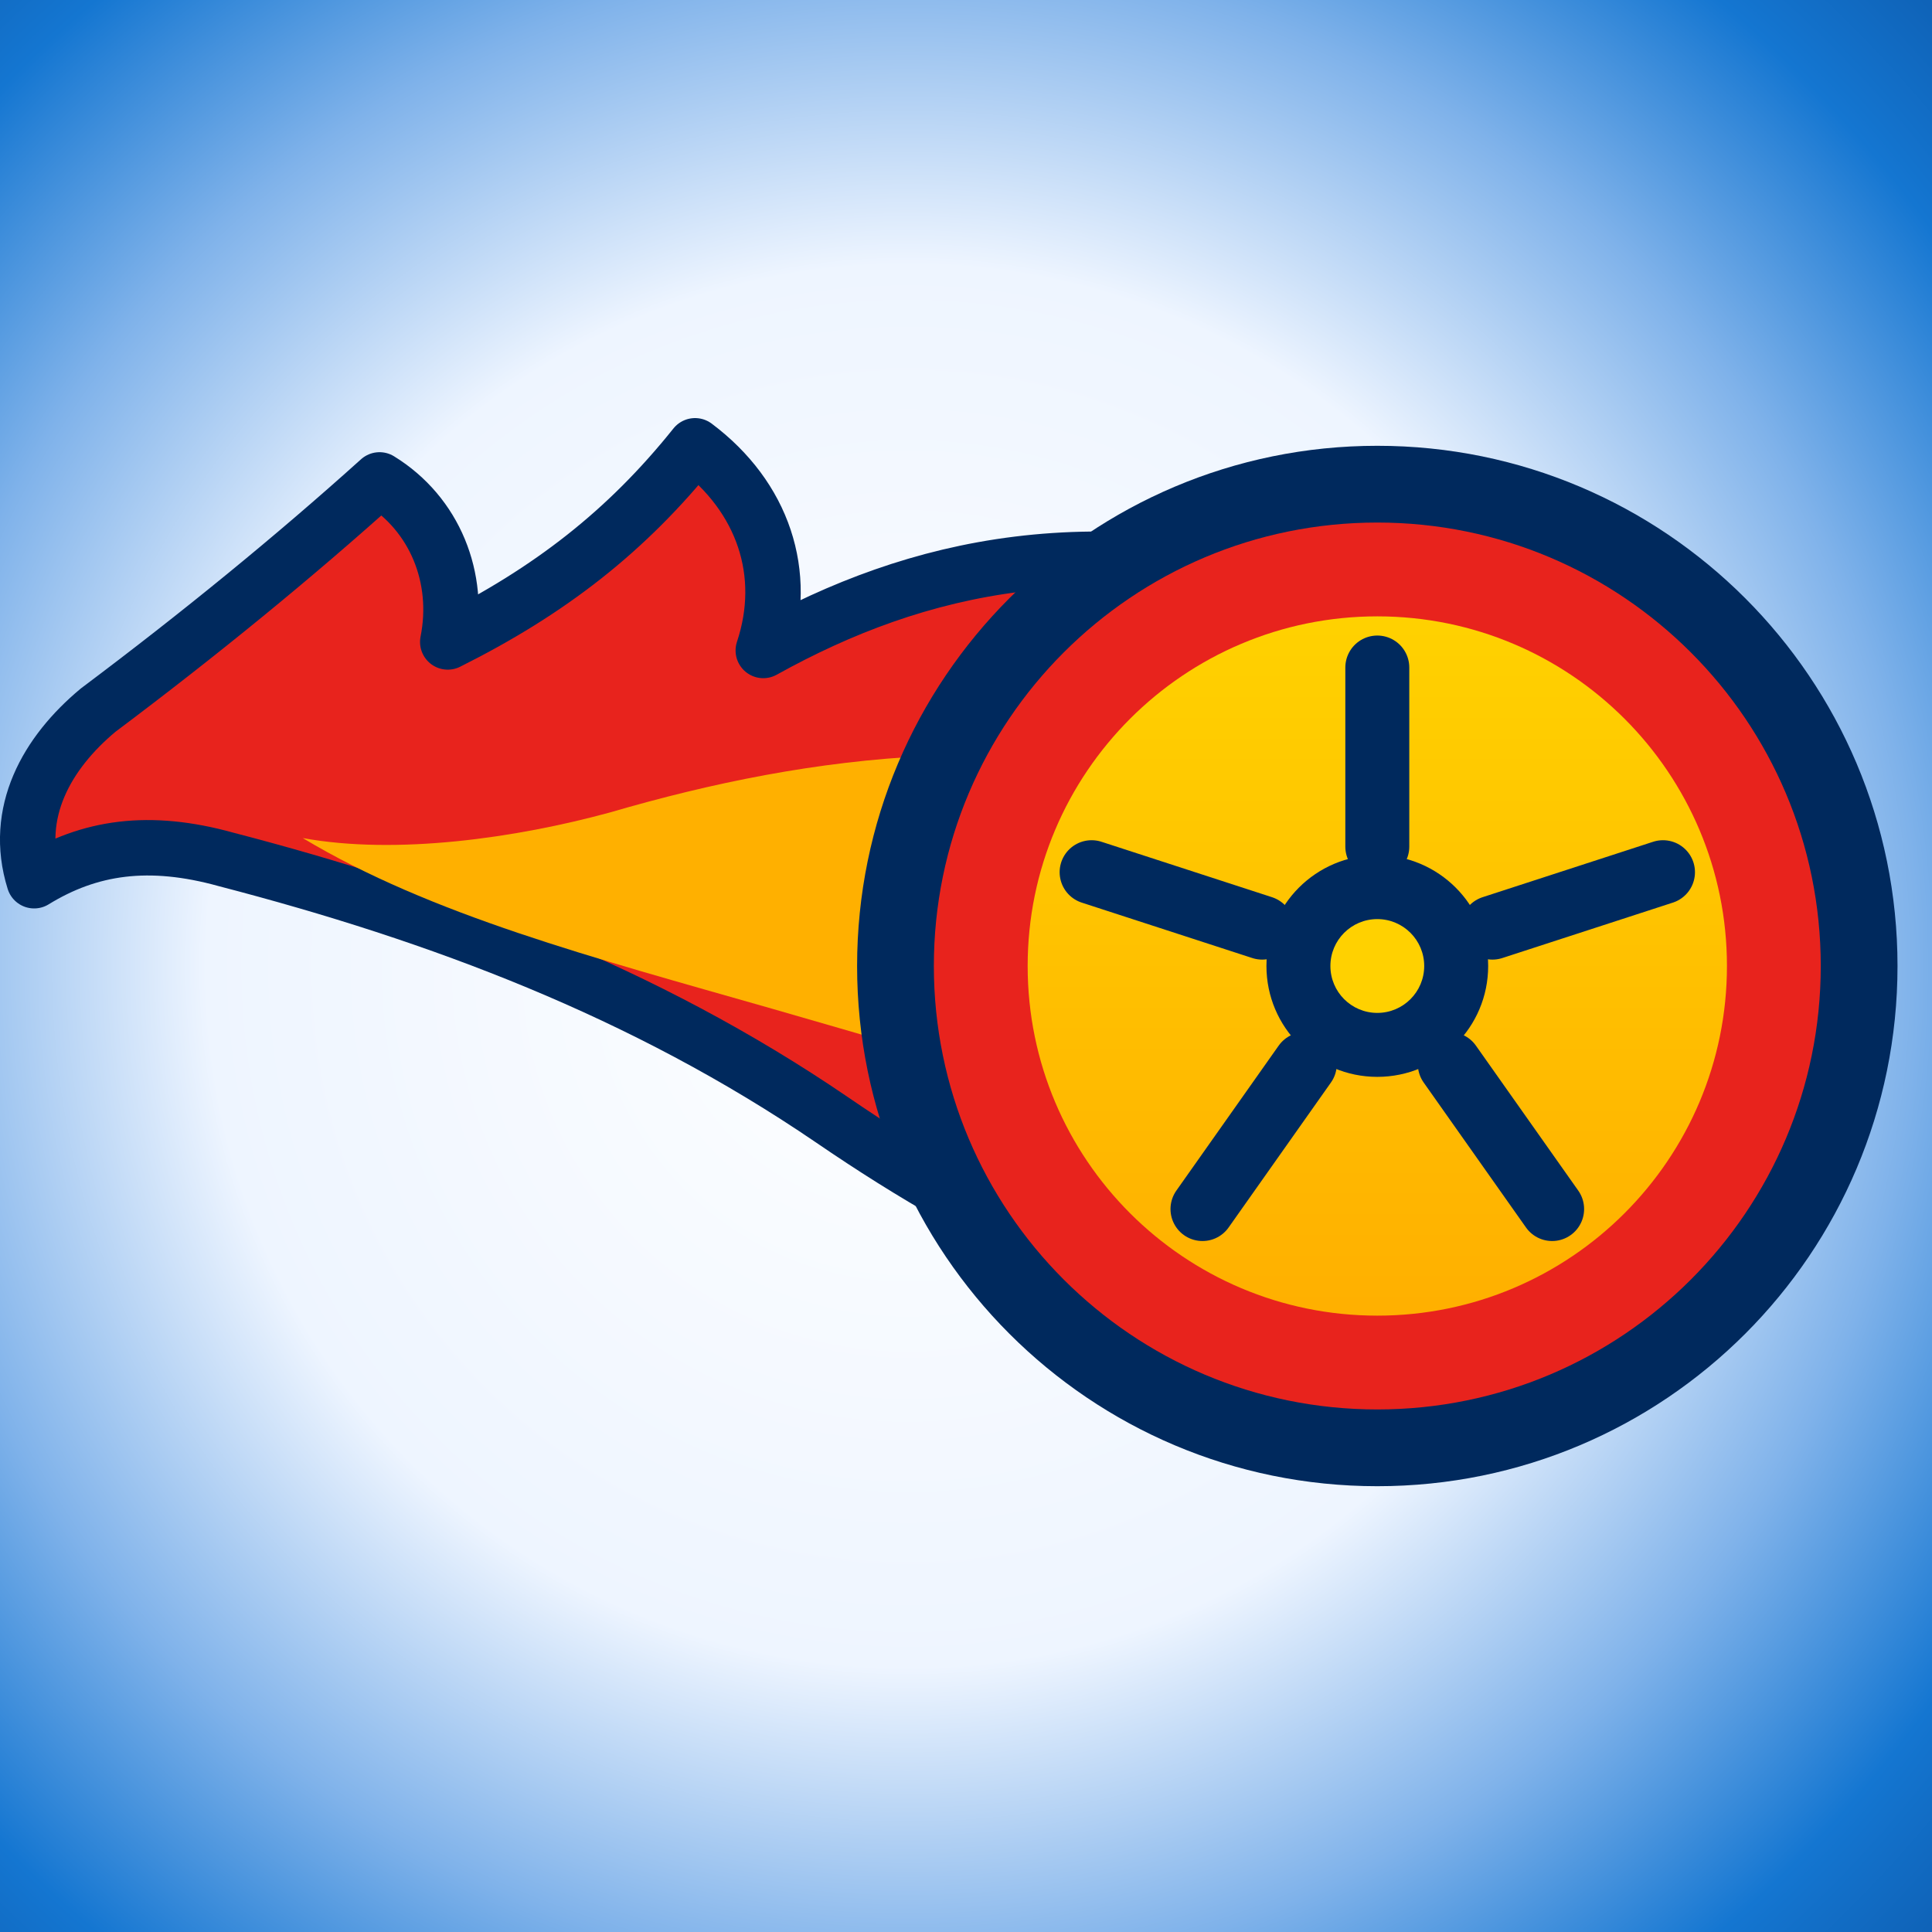
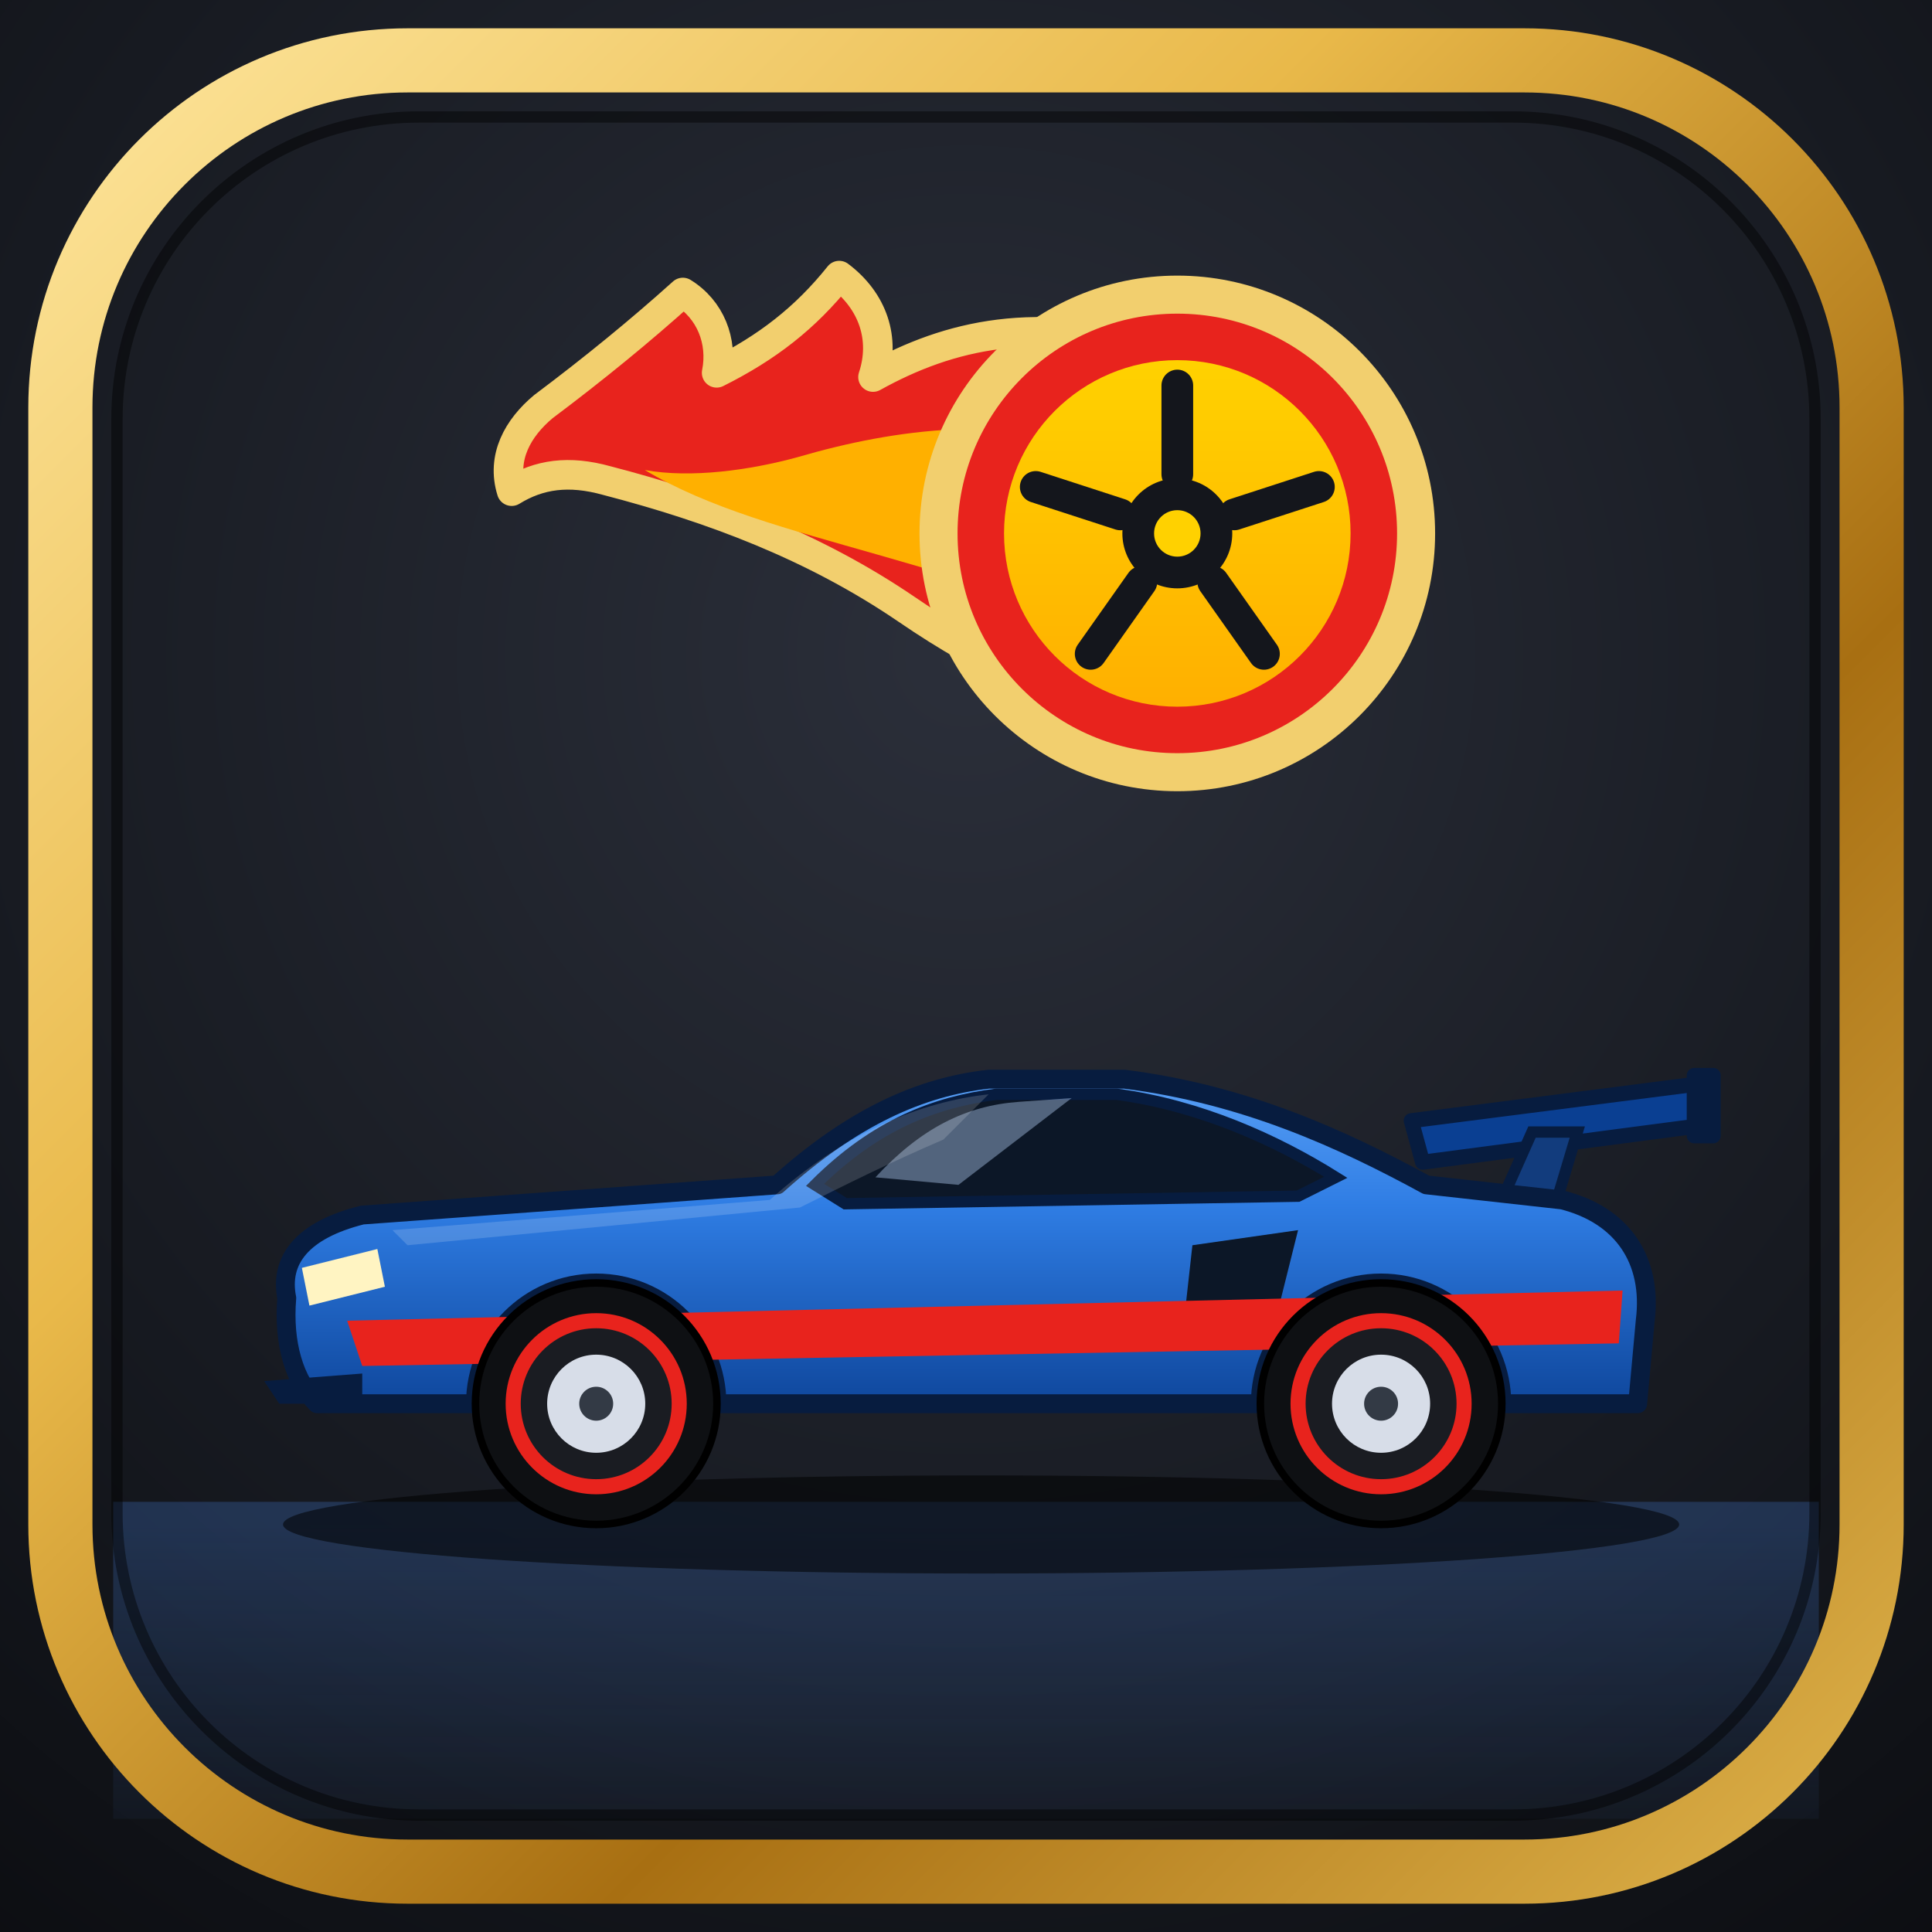
<svg xmlns="http://www.w3.org/2000/svg" viewBox="0 0 512 512" width="512" height="512">
  <defs>
+     <radialGradient id="garage" cx="0.5" cy="0.34" r="0.95">
+       <stop offset="0" stop-color="#2b2f3a" />
+       <stop offset="0.55" stop-color="#171a21" />
+       <stop offset="1" stop-color="#08090c" />
+     </radialGradient>
+     <linearGradient id="gold" x1="0" y1="0" x2="512" y2="512" gradientUnits="userSpaceOnUse">
+       <stop offset="0" stop-color="#ffe9a3" />
+       <stop offset="0.35" stop-color="#e9b94a" />
+       <stop offset="0.65" stop-color="#a86f12" />
+       <stop offset="1" stop-color="#e3b84f" />
+     </linearGradient>
+     <linearGradient id="body" x1="0" y1="270" x2="0" y2="380" gradientUnits="userSpaceOnUse">
+       <stop offset="0" stop-color="#6cb0ff" />
+       <stop offset="0.45" stop-color="#2f7de4" />
+       <stop offset="1" stop-color="#0a3f92" />
+     </linearGradient>
    <linearGradient id="rim" x1="0" y1="-80" x2="0" y2="80" gradientUnits="userSpaceOnUse">
      <stop offset="0" stop-color="#ffd100" />
      <stop offset="1" stop-color="#ffb000" />
    </linearGradient>
-     <radialGradient id="card" cx="0.47" cy="0.5" r="0.72">
-       <stop offset="0" stop-color="#ffffff" />
-       <stop offset="0.5" stop-color="#eef5ff" />
-       <stop offset="0.72" stop-color="#7fb2ea" />
-       <stop offset="0.9" stop-color="#1476d1" />
-       <stop offset="1" stop-color="#0f63b8" />
-     </radialGradient>
+     <linearGradient id="floor" x1="0" y1="404" x2="0" y2="500" gradientUnits="userSpaceOnUse">
+       <stop offset="0" stop-color="#3f74c9" stop-opacity="0.30" />
+       <stop offset="1" stop-color="#3f74c9" stop-opacity="0" />
+     </linearGradient>
  </defs>
-   <rect width="512" height="512" fill="url(#card)" />
-   <g transform="translate(252 256) scale(1.13) translate(-252 -256)">
-     <path fill="#e8231d" stroke="#00295d" stroke-width="13" stroke-linejoin="round" d="M 344 170        C 286 152 244 162 208 182        C 214 164 208 146 192 134        C 176 154 158 168 134 180        C 137 165 131 150 118 142        C 98 160 76 178 52 196        C 40 206 32 220 37 236        C 50 228 64 226 82 231        C 132 244 180 262 224 292        C 262 318 300 336 344 340        Z" />
-     <path fill="url(#rim)" d="M 330 216        C 270 200 220 206 172 220        C 150 226 122 230 100 226        C 130 244 168 254 210 266        C 252 278 296 292 330 296        Z" />
+   <rect width="512" height="512" fill="url(#garage)" />
+   <rect x="30" y="398" width="452" height="84" fill="url(#floor)" />
+   <ellipse cx="260" cy="404" rx="185" ry="13" fill="#000000" opacity="0.55" />
+   <g transform="translate(256 138) scale(0.56) translate(-252 -250)">
+     <path fill="#e8231d" stroke="#f2cf6e" stroke-width="14" stroke-linejoin="round" d="M 344 170          C 286 152 244 162 208 182          C 214 164 208 146 192 134          C 176 154 158 168 134 180          C 137 165 131 150 118 142          C 98 160 76 178 52 196          C 40 206 32 220 37 236          C 50 228 64 226 82 231          C 132 244 180 262 224 292          C 262 318 300 336 344 340          Z" />
+     <path fill="url(#rim)" d="M 330 216          C 270 200 220 206 172 220          C 150 226 122 230 100 226          C 130 244 168 254 210 266          C 252 278 296 292 330 296          Z" />
    <g transform="translate(352 256)">
-       <circle r="122" fill="#00295d" />
+       <circle r="122" fill="#f2cf6e" />
      <circle r="104" fill="#e8231d" />
      <circle r="82" fill="url(#rim)" />
-       <g stroke="#00295d" stroke-width="15" stroke-linecap="round">
+       <g stroke="#14161c" stroke-width="15" stroke-linecap="round">
        <path d="M0 -28 L0 -70" />
        <path d="M27 -9 L67 -22" />
        <path d="M17 23 L41 57" />
        <path d="M-17 23 L-41 57" />
        <path d="M-27 -9 L-67 -22" />
      </g>
-       <circle r="26" fill="#00295d" />
+       <circle r="26" fill="#14161c" />
      <circle r="11" fill="#ffd100" />
    </g>
  </g>
+   <g>
+     <path fill="#0a3f92" stroke="#071c3f" stroke-width="4" stroke-linejoin="round" d="M 374 297 L 452 287 L 453 298 L 377 308 Z" />
+     <rect x="447" y="283" width="9" height="20" rx="2" fill="#071c3f" />
+     <path fill="#123c7d" stroke="#071c3f" stroke-width="3" d="M 398 318 L 406 300 L 418 300 L 412 320 Z" />
+     <path fill="url(#body)" stroke="#071c3f" stroke-width="5" stroke-linejoin="round" d="M 76 344          C 74 334 80 326 96 322          L 206 314          C 226 296 244 288 262 286          L 298 286          C 330 290 356 302 378 314          L 414 318          C 430 322 438 334 436 350          L 434 372          L 398 372          A 32 32 0 0 0 334 372          L 190 372          A 32 32 0 0 0 126 372          L 84 372          C 78 366 75 356 76 344          Z" />
+     <path fill="#0c1727" stroke="#071c3f" stroke-width="3" d="M 216 314          C 232 298 248 292 264 290          L 296 290          C 318 293 338 302 354 312          L 344 317          L 224 319          Z" />
+     <path fill="#bcd8ff" opacity="0.4" d="M 232 312 C 244 299 256 293 270 292 L 284 291 L 254 314 Z" />
+     <path fill="#ffffff" opacity="0.16" d="M 104 326 L 204 318 C 224 300 244 292 262 290 L 250 302 C 236 308 224 314 212 320 L 108 330 Z" />
+     <path fill="#0c1727" d="M 316 330 L 344 326 L 339 346 L 314 348 Z" />
+     <path fill="#e8231d" d="M 92 350 L 430 342 L 429 356 L 96 362 Z" />
+     <path fill="#fff4c2" d="M 80 336 L 100 331 L 102 341 L 82 346 Z" />
+     <path fill="#071c3f" d="M 70 366 L 96 364 L 96 372 L 74 372 Z" />
+     <g transform="translate(158 372)">
+       <circle r="32" fill="#0e1013" stroke="#000" stroke-width="2" />
+       <circle r="22" fill="#1a1c22" stroke="#e8231d" stroke-width="4" />
+       <circle r="13" fill="#d7dde8" />
+       <circle r="4.5" fill="#333a45" />
+     </g>
+     <g transform="translate(366 372)">
+       <circle r="32" fill="#0e1013" stroke="#000" stroke-width="2" />
+       <circle r="22" fill="#1a1c22" stroke="#e8231d" stroke-width="4" />
+       <circle r="13" fill="#d7dde8" />
+       <circle r="4.5" fill="#333a45" />
+     </g>
+   </g>
+   <rect x="16" y="16" width="480" height="480" rx="92" fill="none" stroke="url(#gold)" stroke-width="17" />
+   <rect x="31" y="31" width="450" height="450" rx="80" fill="none" stroke="#000000" stroke-opacity="0.45" stroke-width="3" />
</svg>
